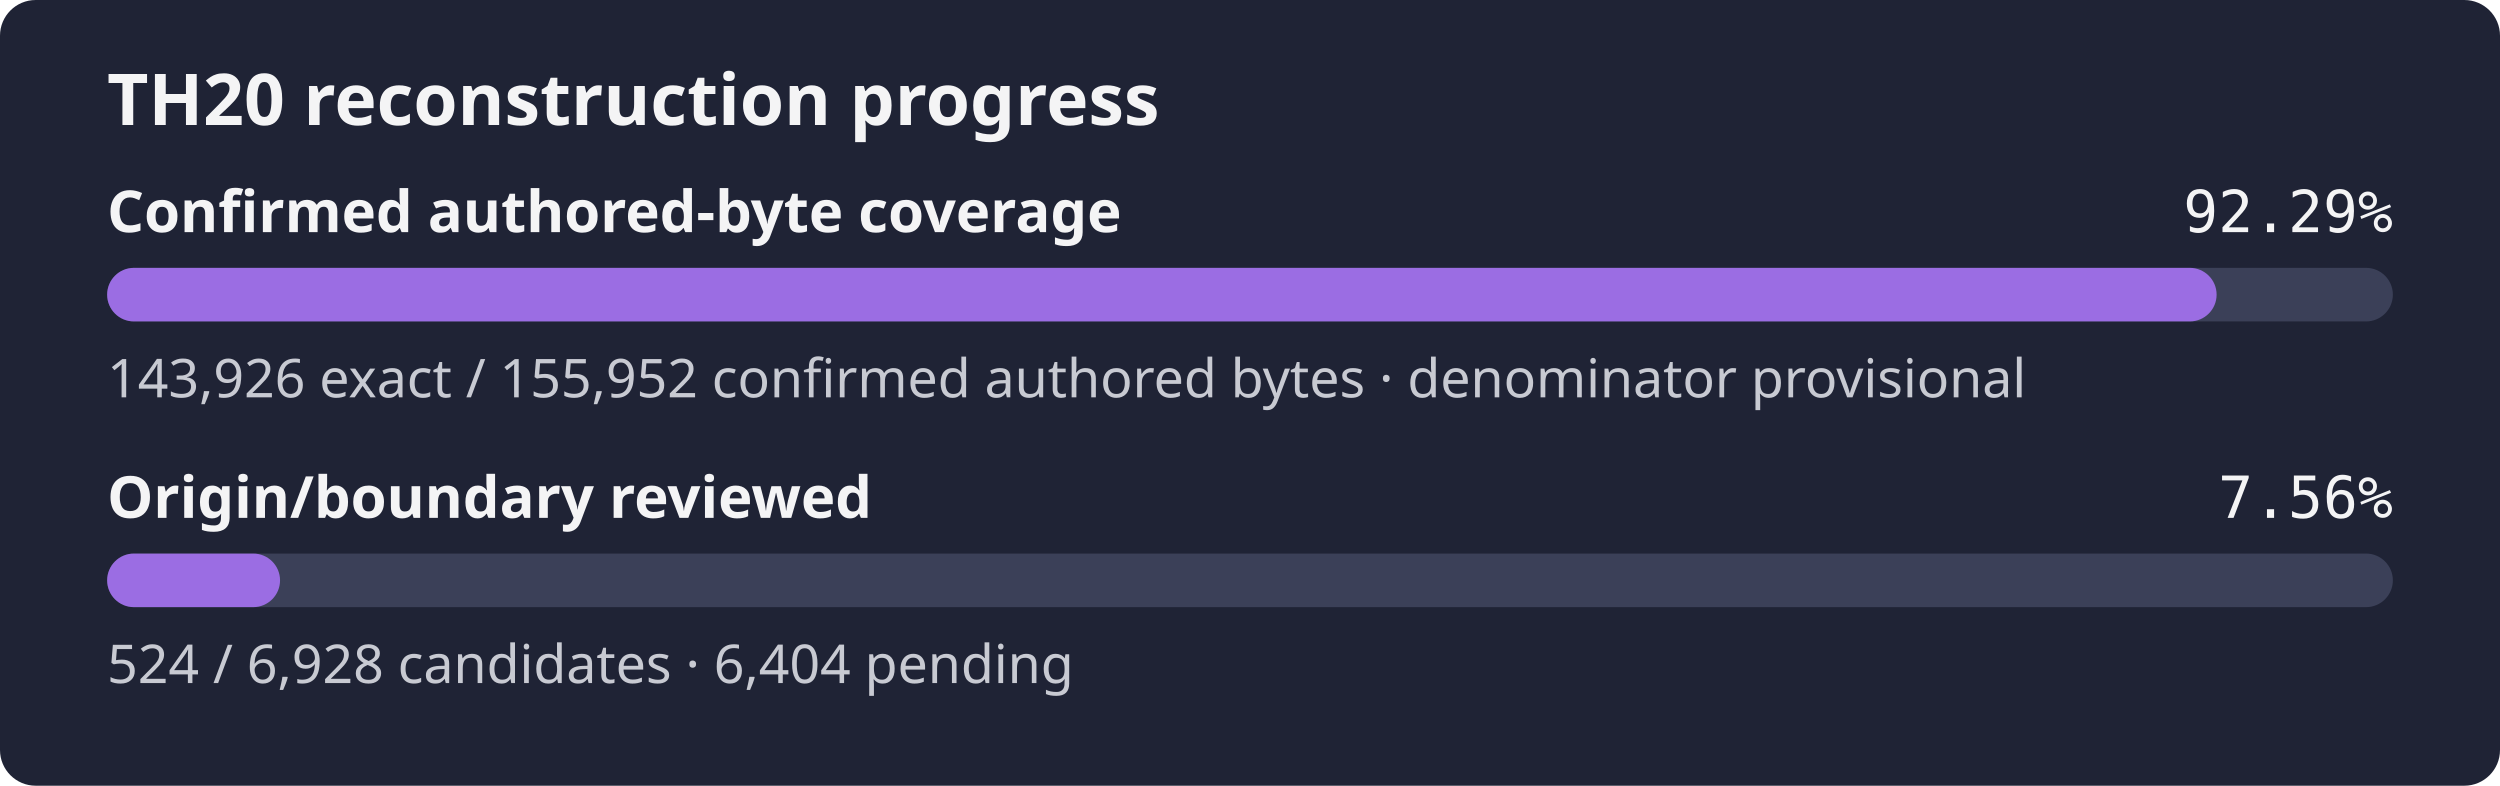
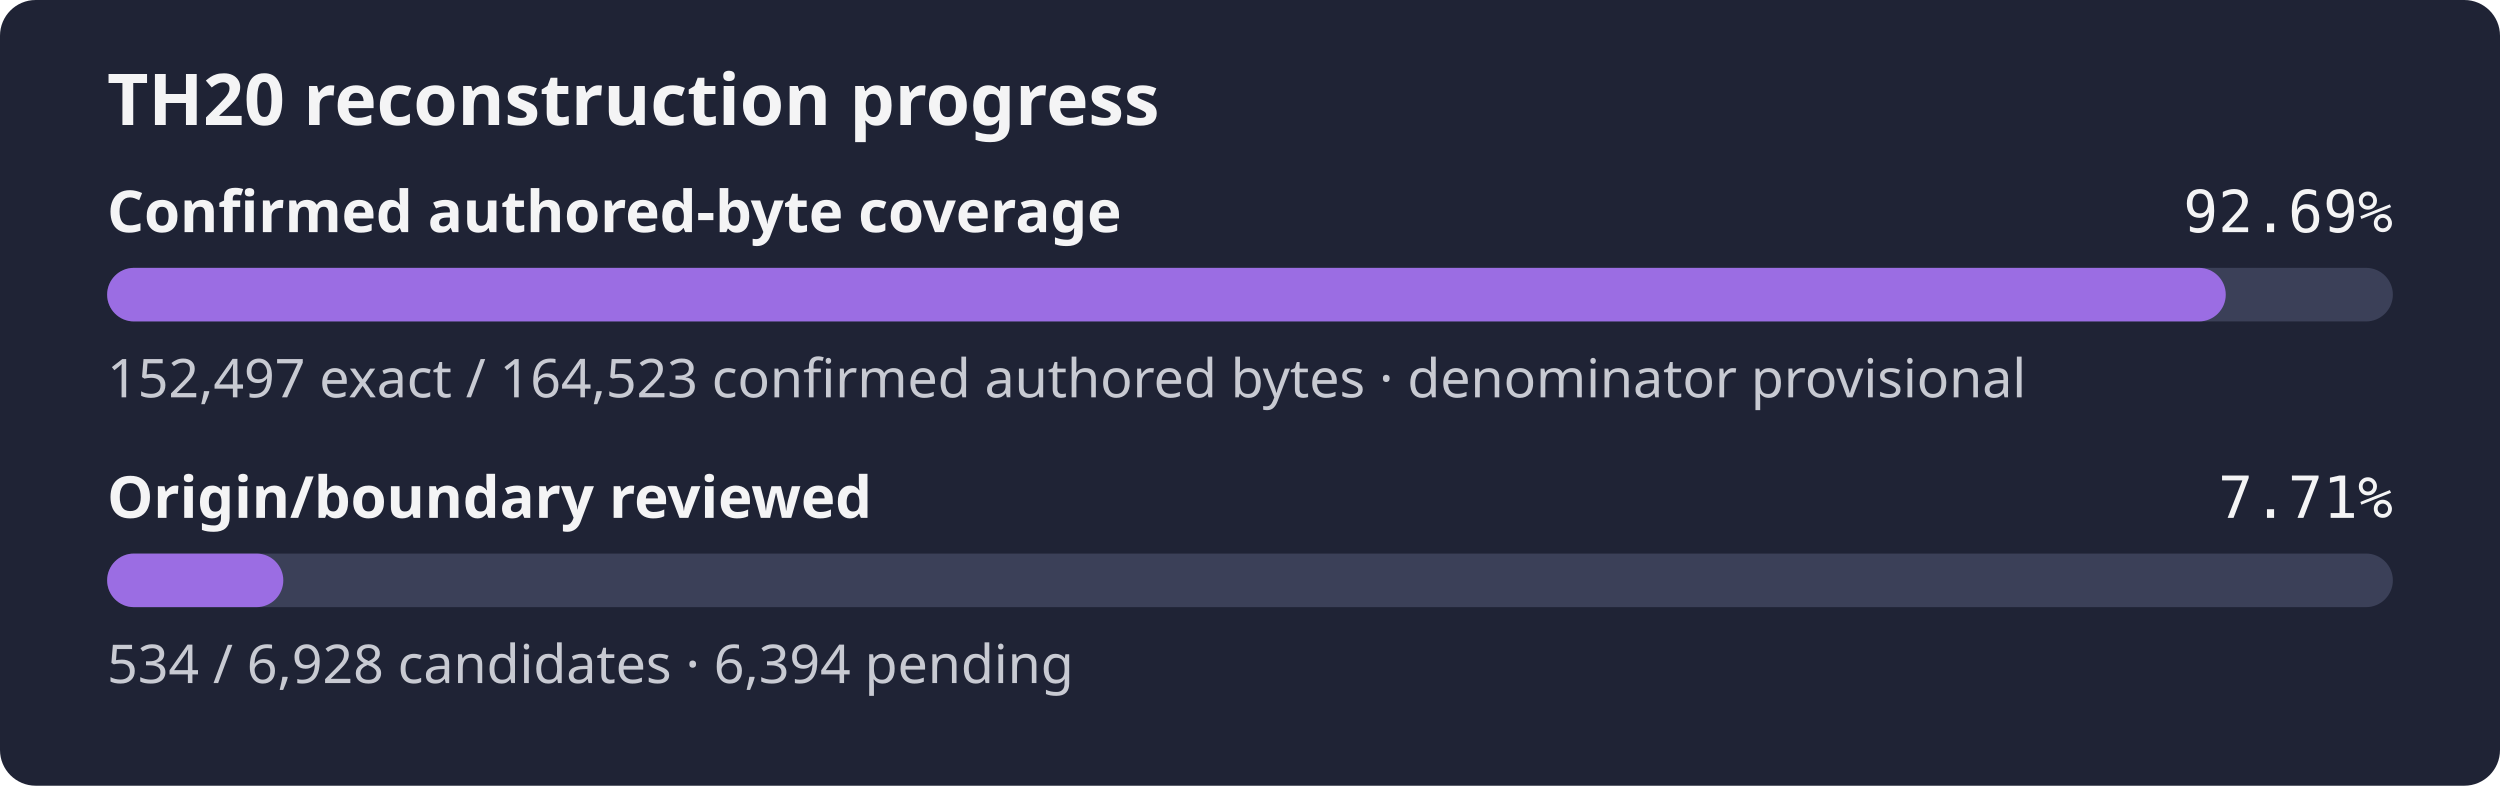
- <svg xmlns="http://www.w3.org/2000/svg" width="560" height="176" role="img" aria-label="TH20 reconstruction progress: 92.29% of the confirmed authored-byte set is exact, origin review 7.56%">
+ <svg xmlns="http://www.w3.org/2000/svg" width="560" height="176" role="img" aria-label="TH20 reconstruction progress: 92.69% of the confirmed authored-byte set is exact, origin review 7.71%">
  <rect width="560" height="176" rx="8" fill="#1f2335" />
  <text x="24" y="28" fill="#f4f4f5" font-family="sans-serif" font-size="16" font-weight="600">TH20 reconstruction progress</text>
  <text x="24" y="52" fill="#f4f4f5" font-family="sans-serif" font-size="13" font-weight="600">Confirmed authored-byte coverage</text>
-   <text x="536" y="52" fill="#f4f4f5" text-anchor="end" font-family="monospace" font-size="13">92.29%</text>
+   <text x="536" y="52" fill="#f4f4f5" text-anchor="end" font-family="monospace" font-size="13">92.69%</text>
  <rect x="24" y="60" width="512" height="12" rx="6" fill="#3b4058" />
-   <rect x="24" y="60" width="472.52" height="12" rx="6" fill="#9b6de3" />
-   <text x="24" y="89" fill="#c8cad2" font-family="sans-serif" font-size="12">143,926 exact / 155,952 confirmed authored bytes · denominator provisional</text>
+   <rect x="24" y="60" width="474.57" height="12" rx="6" fill="#9b6de3" />
+   <text x="24" y="89" fill="#c8cad2" font-family="sans-serif" font-size="12">152,497 exact / 164,523 confirmed authored bytes · denominator provisional</text>
  <text x="24" y="116" fill="#f4f4f5" font-family="sans-serif" font-size="13" font-weight="600">Origin/boundary reviewed</text>
-   <text x="536" y="116" fill="#f4f4f5" text-anchor="end" font-family="monospace" font-size="13">7.56%</text>
+   <text x="536" y="116" fill="#f4f4f5" text-anchor="end" font-family="monospace" font-size="13">7.71%</text>
  <rect x="24" y="124" width="512" height="12" rx="6" fill="#3b4058" />
-   <rect x="24" y="124" width="38.73" height="12" rx="6" fill="#9b6de3" />
-   <text x="24" y="153" fill="#c8cad2" font-family="sans-serif" font-size="12">524 / 6,928 candidates · 6,404 pending</text>
+   <rect x="24" y="124" width="39.46" height="12" rx="6" fill="#9b6de3" />
+   <text x="24" y="153" fill="#c8cad2" font-family="sans-serif" font-size="12">534 / 6,928 candidates · 6,394 pending</text>
</svg>
